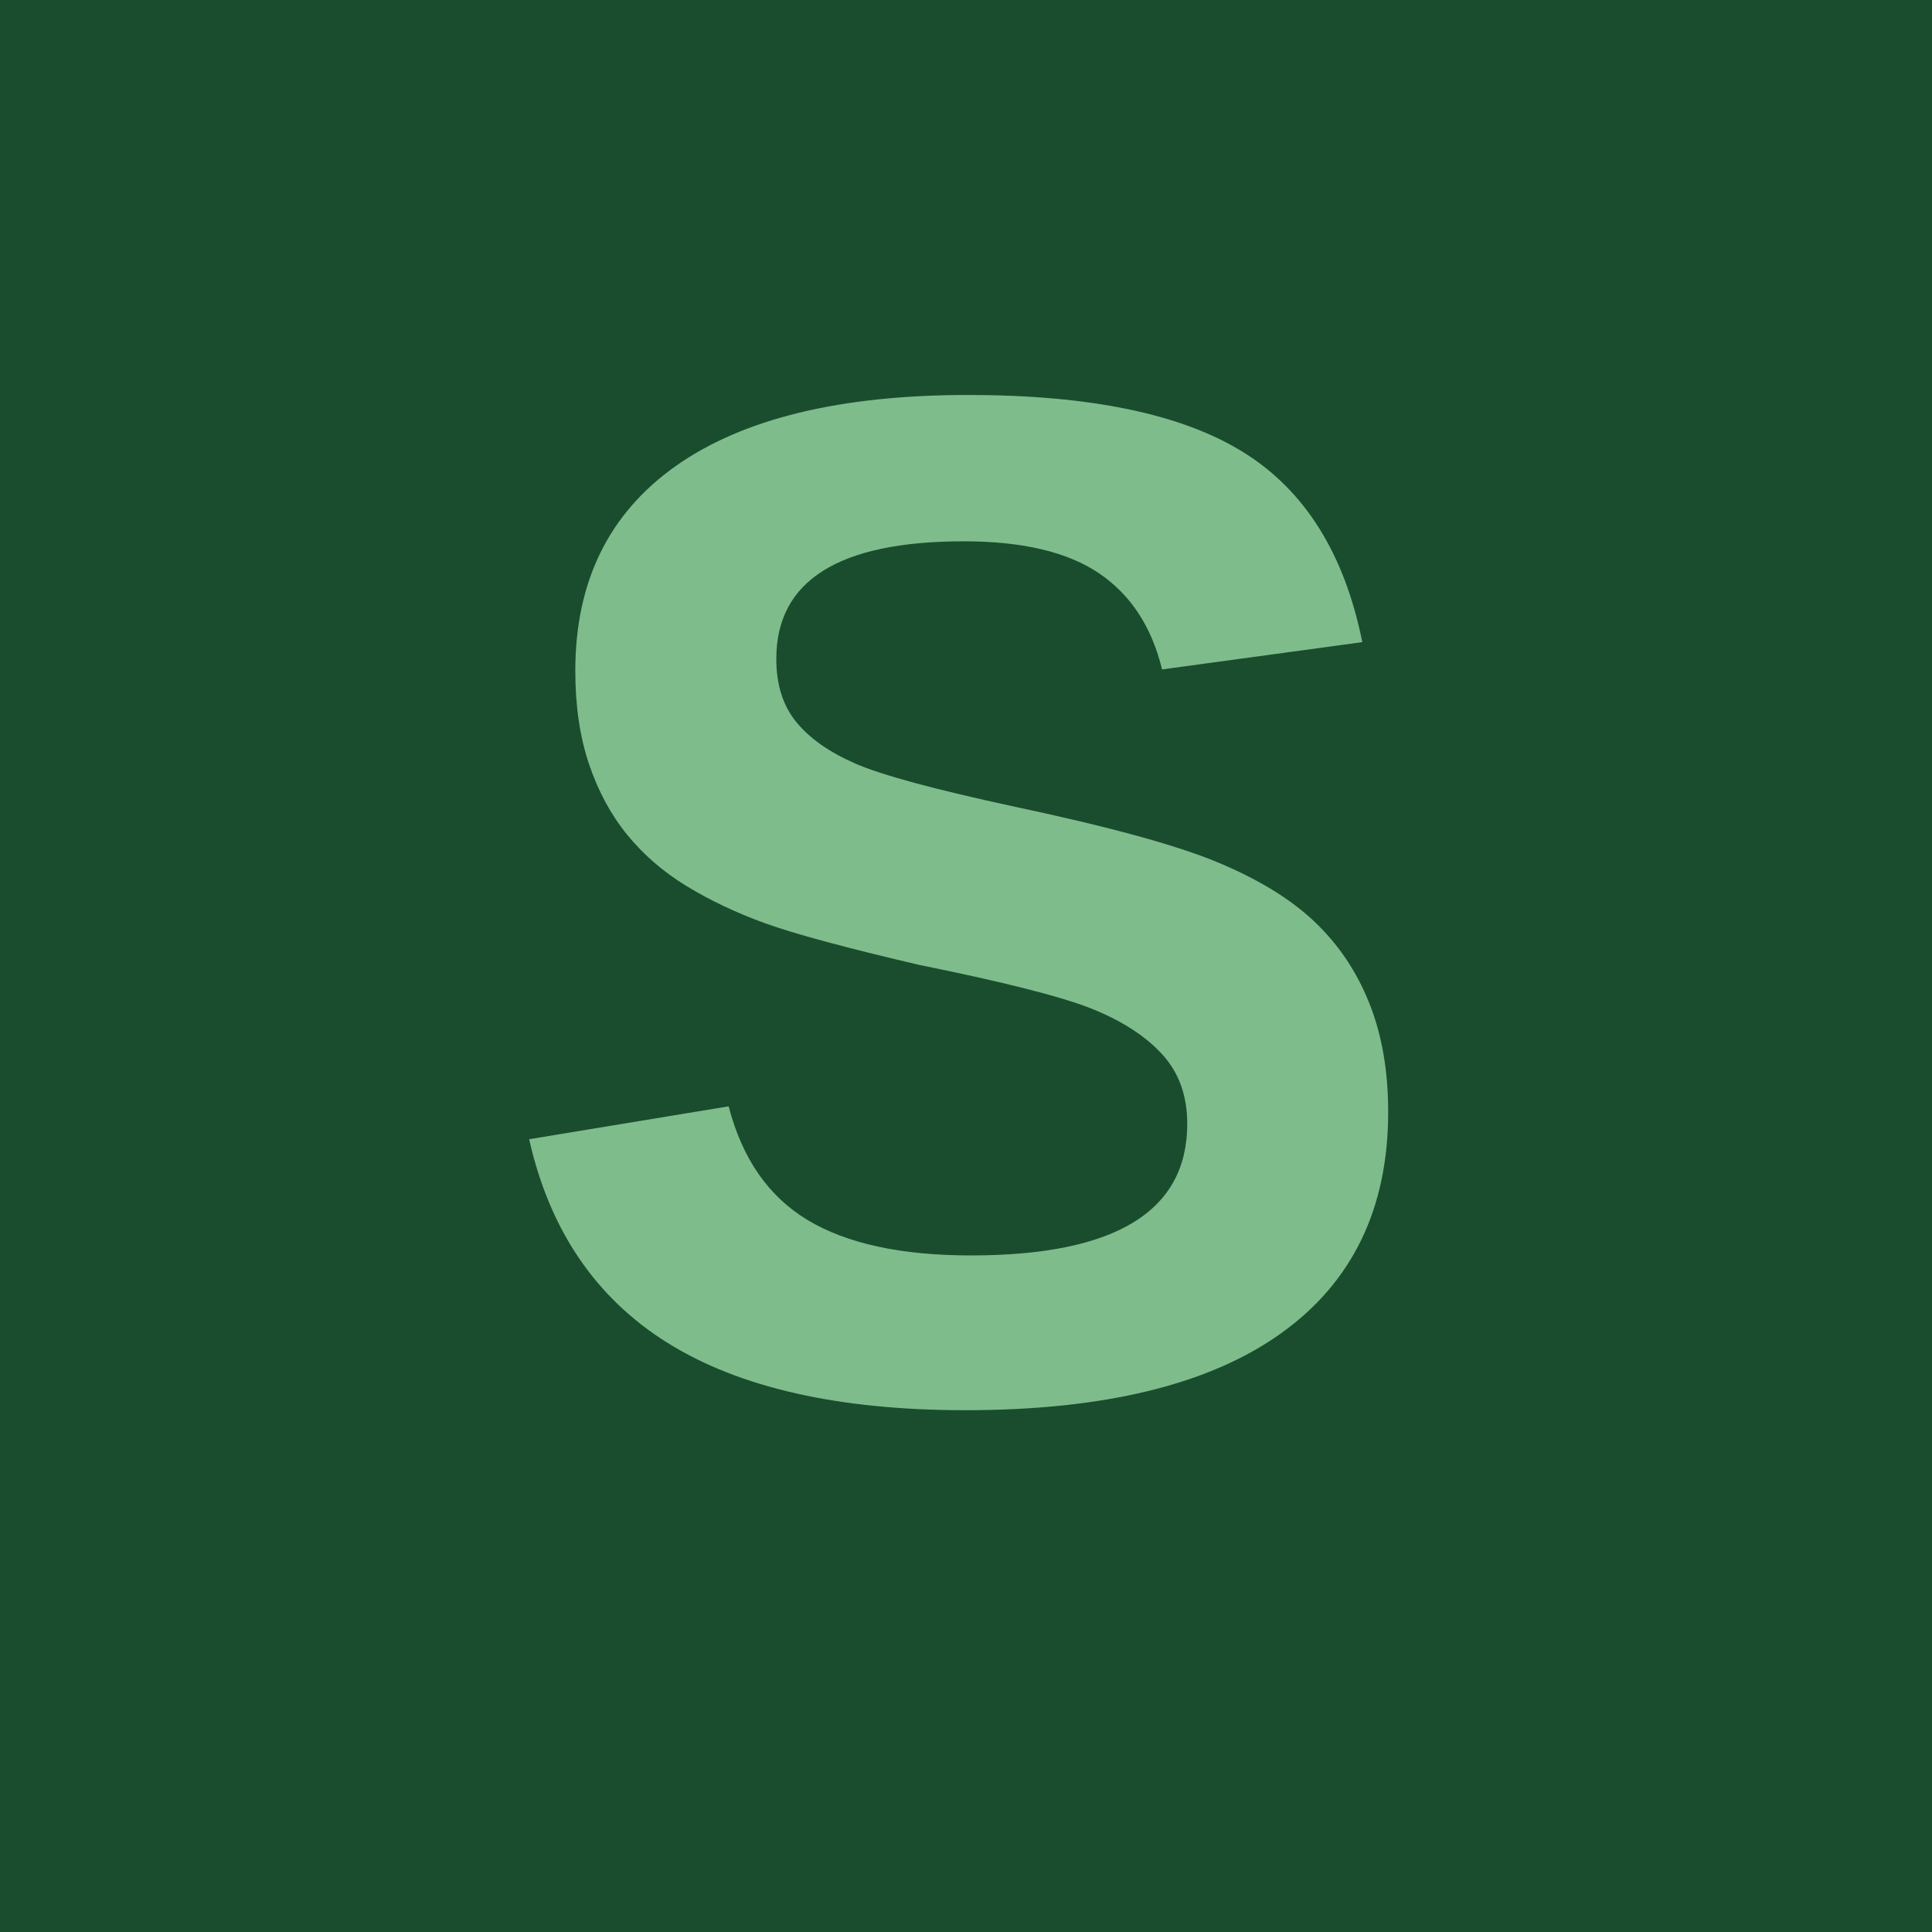
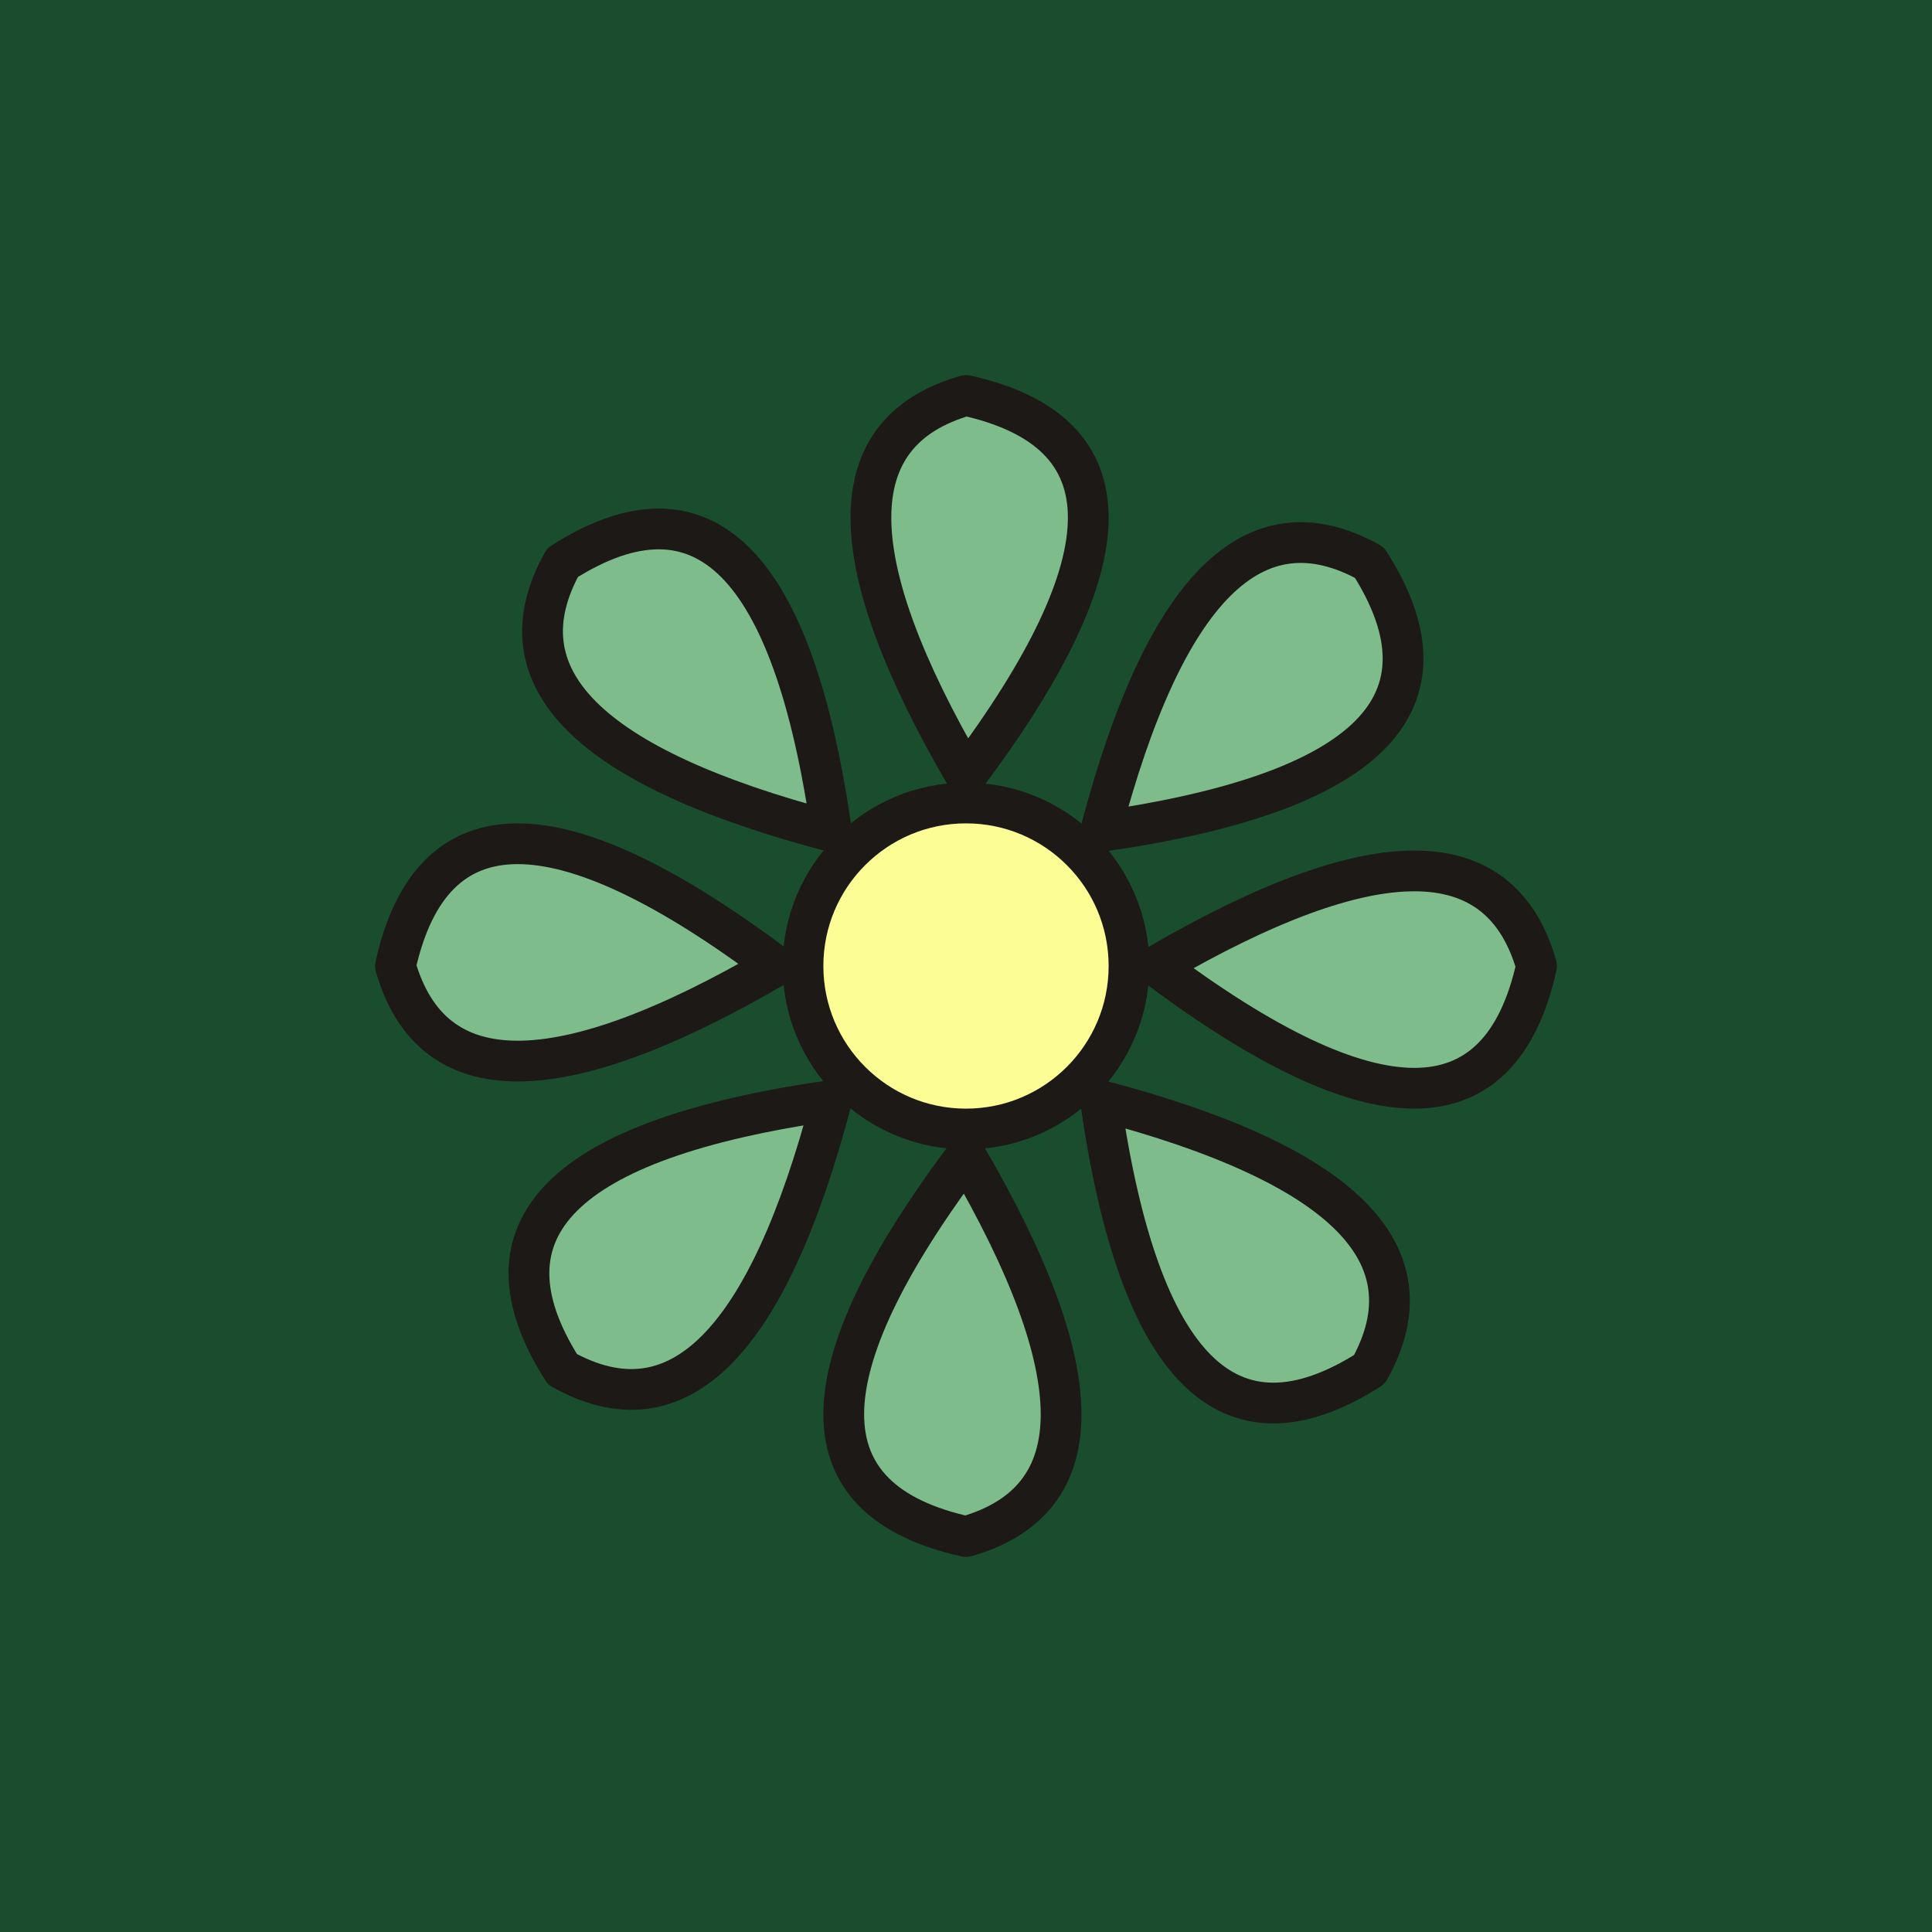
- <svg xmlns="http://www.w3.org/2000/svg" viewBox="0 0 512 512">
-   <rect width="512" height="512" rx="0" fill="#1A4D2E" />
-   <text x="256" y="370" font-family="Arial, sans-serif" font-size="380" font-weight="800" text-anchor="middle" fill="#7FBC8C">S</text>
+ <svg xmlns="http://www.w3.org/2000/svg" viewBox="0 0 512 512" role="img" aria-label="SEKAR">
+   <rect width="512" height="512" fill="#1A4D2E" />
+   <g transform="translate(256 256) scale(3.6)" stroke="#1C1917" stroke-width="3" stroke-linejoin="round">
+     <g transform="rotate(0)">
+       <path d="M 0 -14 Q 18 -38 0 -42 Q -14 -38 0 -14 Z" fill="#7FBC8C" />
+     </g>
+     <g transform="rotate(45)">
+       <path d="M 0 -14 Q 18 -38 0 -42 Q -14 -38 0 -14 Z" fill="#7FBC8C" />
+     </g>
+     <g transform="rotate(90)">
+       <path d="M 0 -14 Q 18 -38 0 -42 Q -14 -38 0 -14 Z" fill="#7FBC8C" />
+     </g>
+     <g transform="rotate(135)">
+       <path d="M 0 -14 Q 18 -38 0 -42 Q -14 -38 0 -14 Z" fill="#7FBC8C" />
+     </g>
+     <g transform="rotate(180)">
+       <path d="M 0 -14 Q 18 -38 0 -42 Q -14 -38 0 -14 Z" fill="#7FBC8C" />
+     </g>
+     <g transform="rotate(225)">
+       <path d="M 0 -14 Q 18 -38 0 -42 Q -14 -38 0 -14 Z" fill="#7FBC8C" />
+     </g>
+     <g transform="rotate(270)">
+       <path d="M 0 -14 Q 18 -38 0 -42 Q -14 -38 0 -14 Z" fill="#7FBC8C" />
+     </g>
+     <g transform="rotate(315)">
+       <path d="M 0 -14 Q 18 -38 0 -42 Q -14 -38 0 -14 Z" fill="#7FBC8C" />
+     </g>
+     <circle r="12" fill="#FDFD96" />
+   </g>
</svg>
